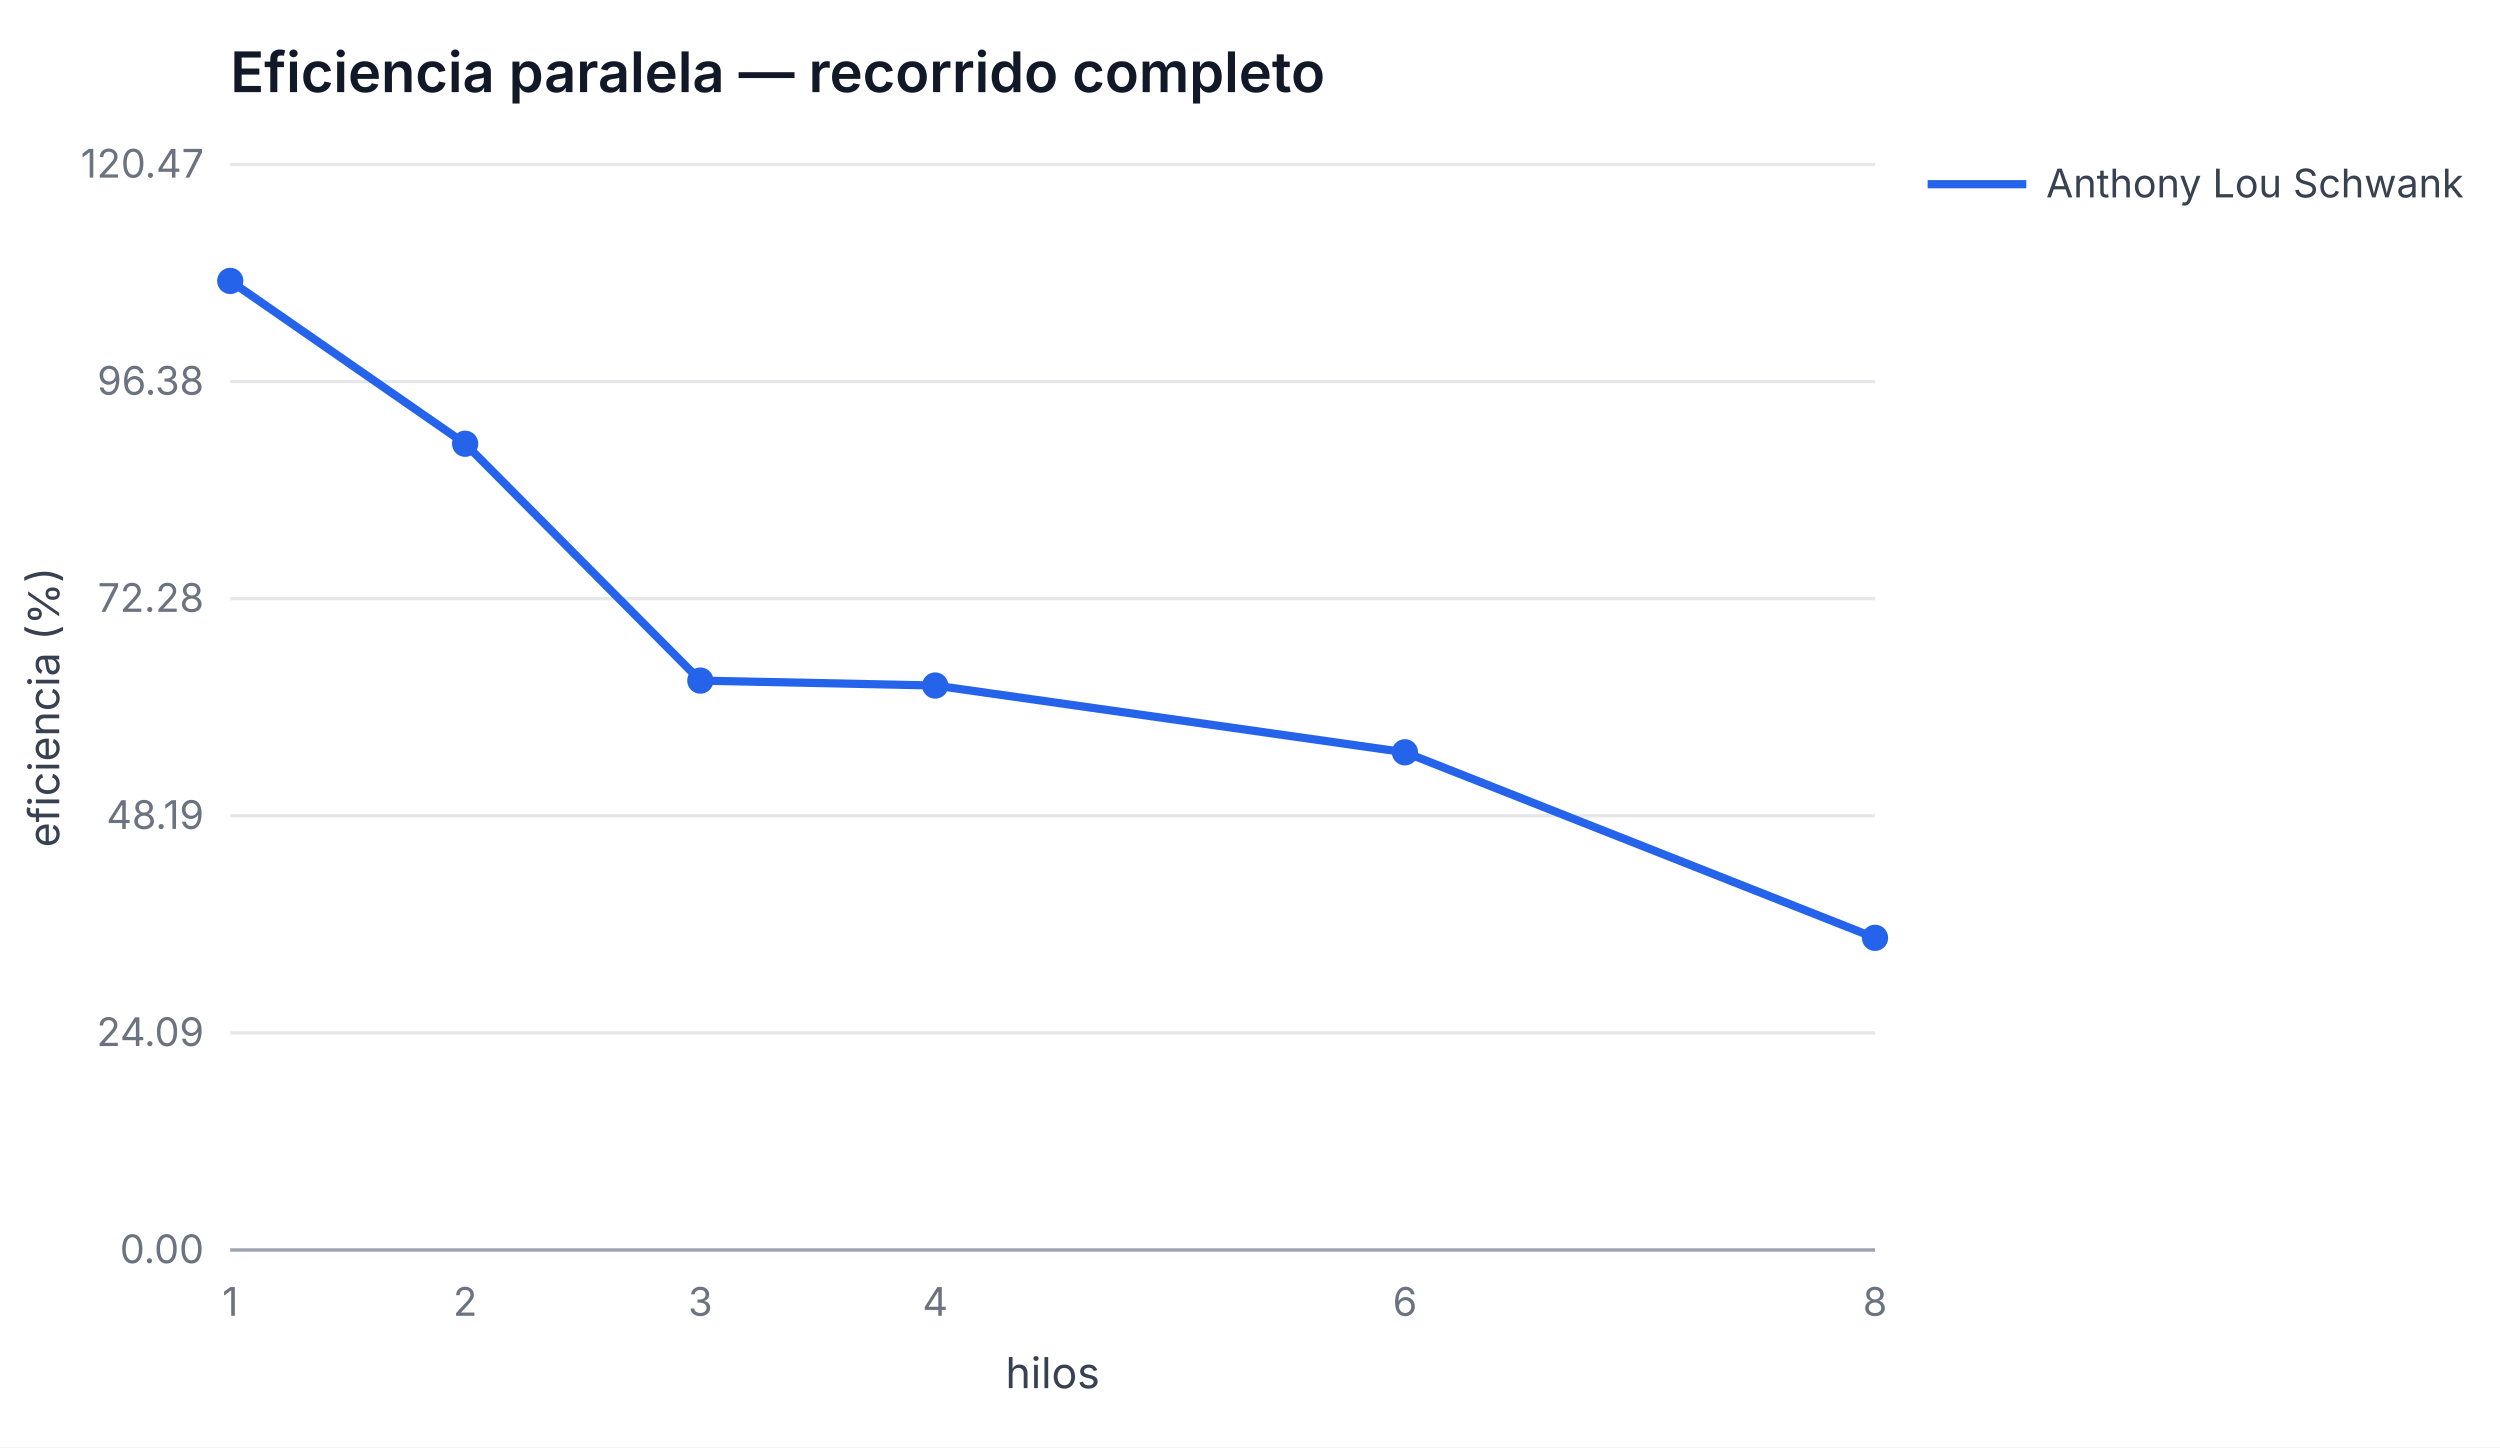
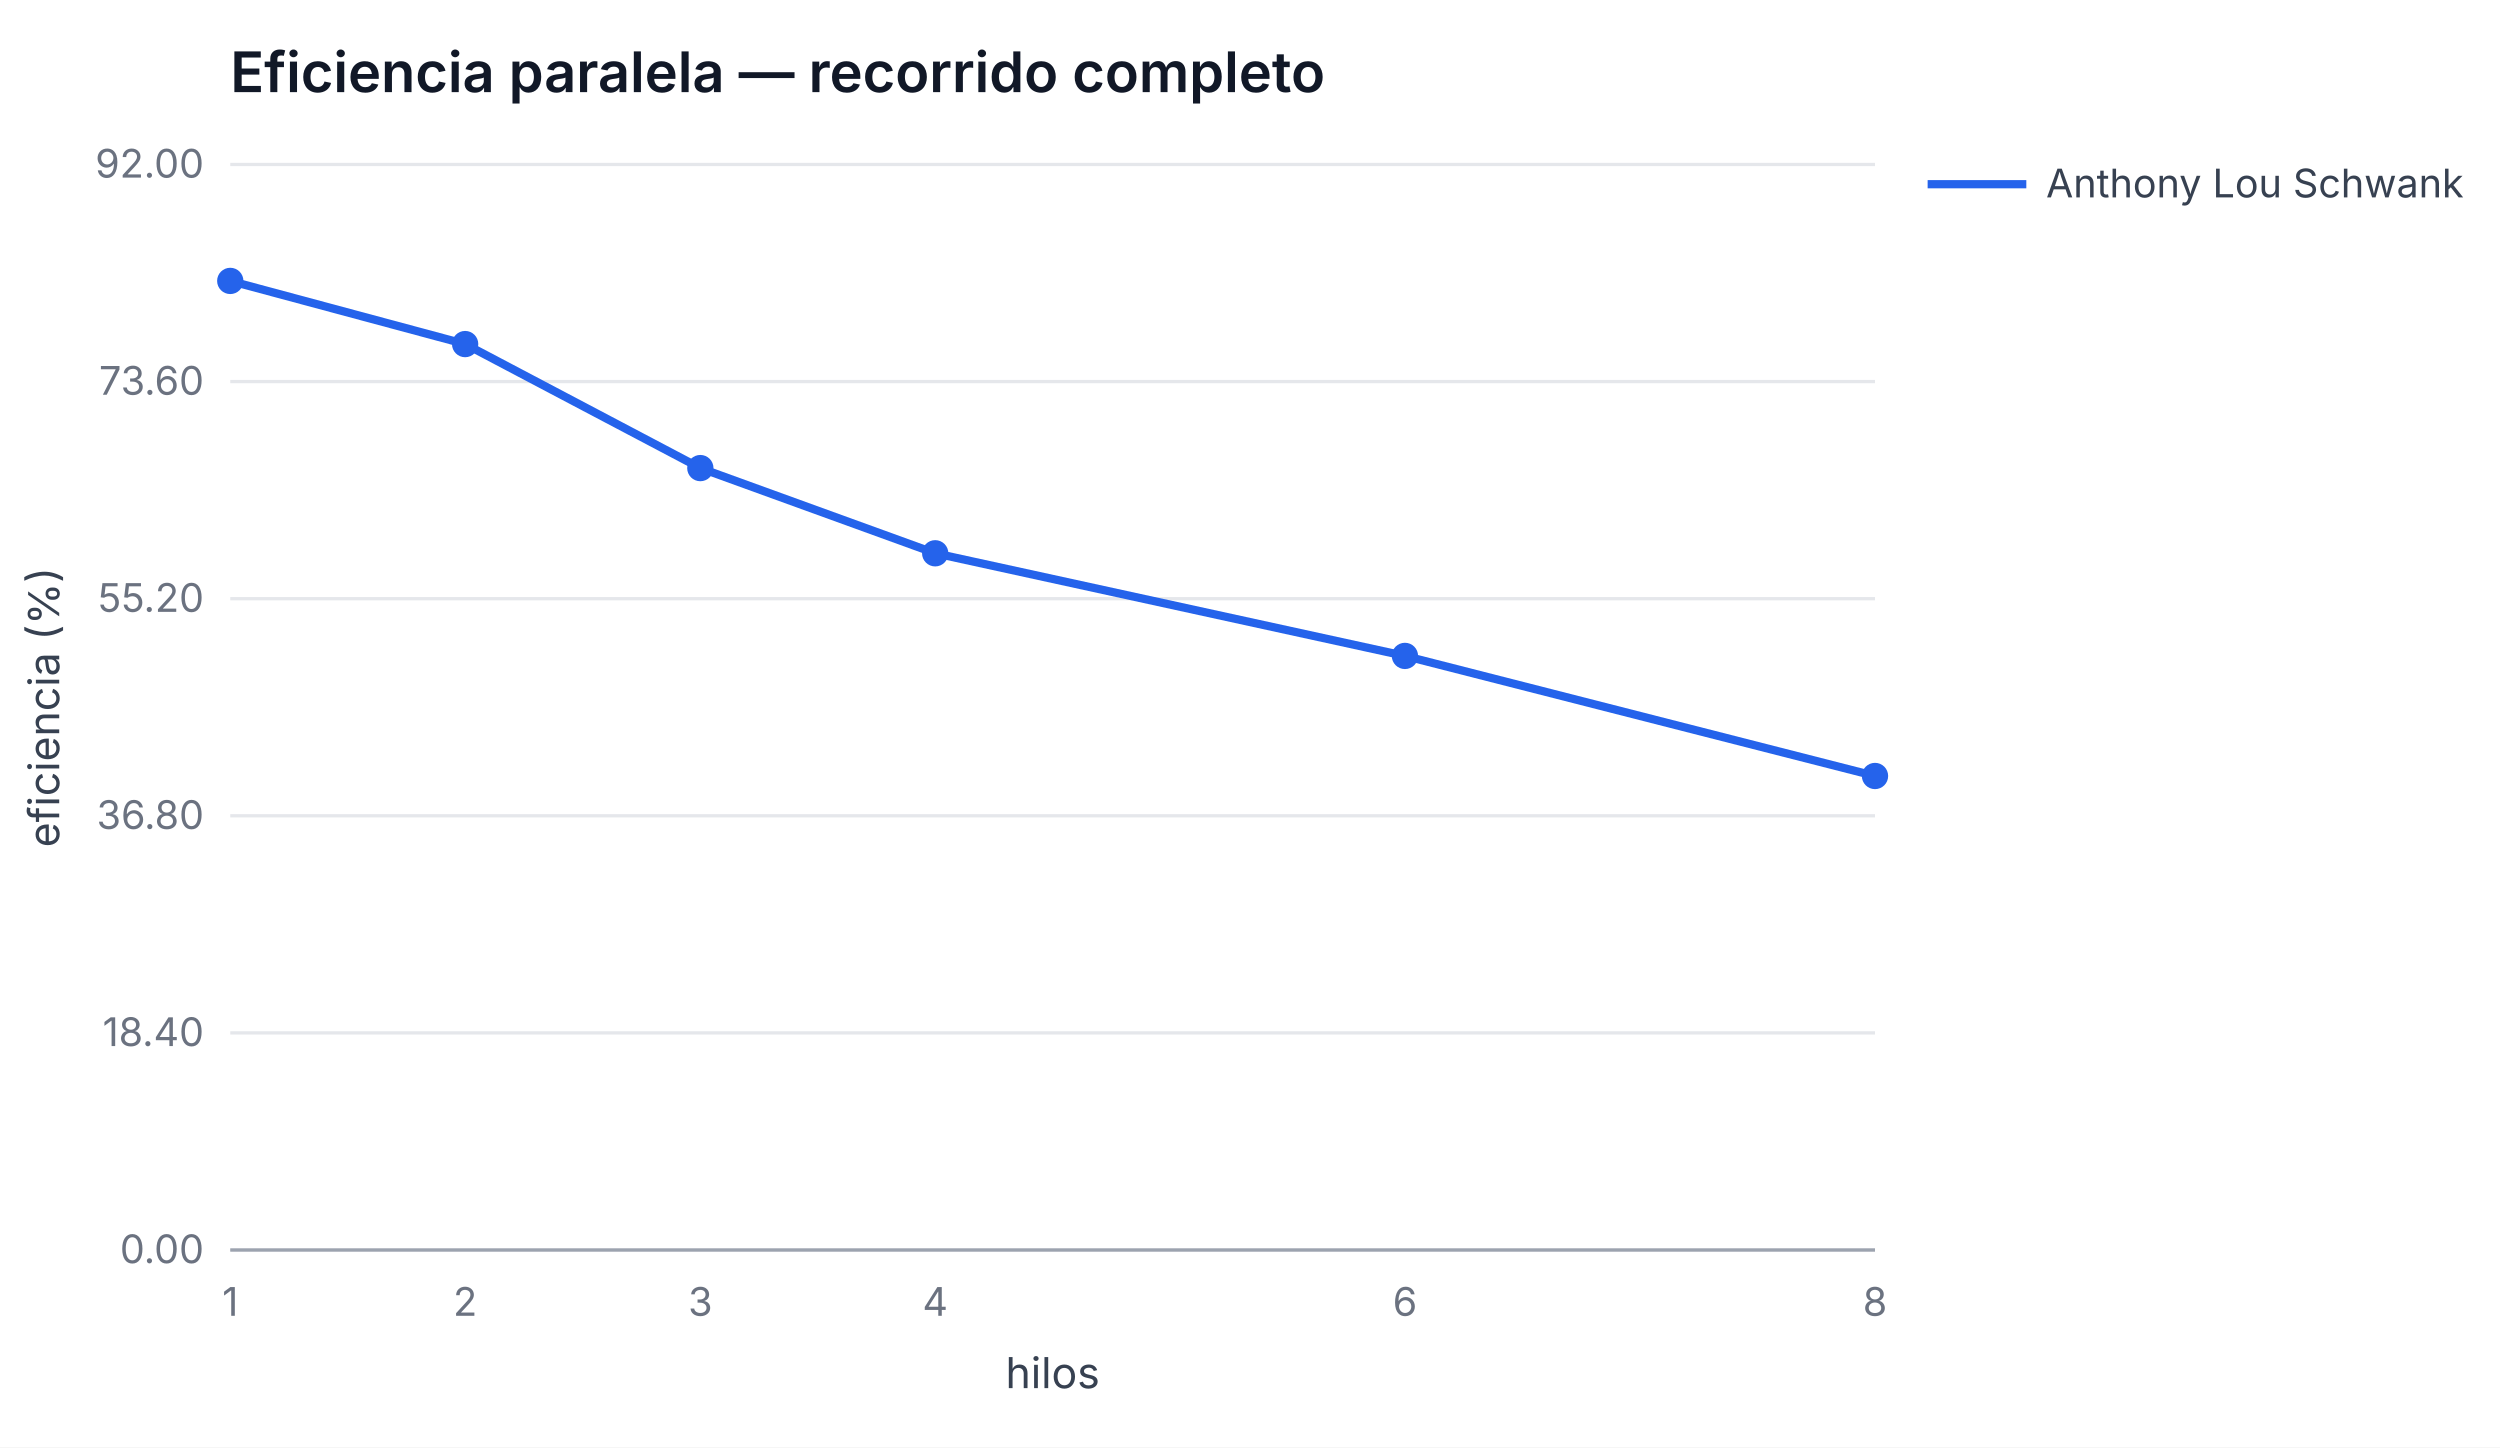
<svg xmlns="http://www.w3.org/2000/svg" width="760" height="440" viewBox="0 0 760 440" font-family="system-ui,-apple-system,Segoe UI,sans-serif">
  <rect width="760" height="440" fill="#ffffff" />
  <text x="70" y="28" font-size="17" font-weight="600" fill="#111827">Eficiencia paralela — recorrido completo</text>
  <line x1="70.0" y1="380.0" x2="570.0" y2="380.0" stroke="#e5e7eb" />
  <text x="62.0" y="384.0" font-size="12" fill="#6b7280" text-anchor="end">0.00</text>
  <line x1="70.0" y1="314.0" x2="570.0" y2="314.0" stroke="#e5e7eb" />
-   <text x="62.0" y="318.0" font-size="12" fill="#6b7280" text-anchor="end">24.09</text>
+   <text x="62.0" y="318.0" font-size="12" fill="#6b7280" text-anchor="end">18.40</text>
  <line x1="70.0" y1="248.0" x2="570.0" y2="248.0" stroke="#e5e7eb" />
-   <text x="62.0" y="252.0" font-size="12" fill="#6b7280" text-anchor="end">48.19</text>
+   <text x="62.0" y="252.0" font-size="12" fill="#6b7280" text-anchor="end">36.80</text>
  <line x1="70.0" y1="182.0" x2="570.0" y2="182.0" stroke="#e5e7eb" />
-   <text x="62.0" y="186.0" font-size="12" fill="#6b7280" text-anchor="end">72.28</text>
+   <text x="62.0" y="186.0" font-size="12" fill="#6b7280" text-anchor="end">55.20</text>
  <line x1="70.0" y1="116.0" x2="570.0" y2="116.0" stroke="#e5e7eb" />
-   <text x="62.0" y="120.0" font-size="12" fill="#6b7280" text-anchor="end">96.38</text>
+   <text x="62.0" y="120.0" font-size="12" fill="#6b7280" text-anchor="end">73.60</text>
  <line x1="70.0" y1="50.0" x2="570.0" y2="50.0" stroke="#e5e7eb" />
-   <text x="62.0" y="54.0" font-size="12" fill="#6b7280" text-anchor="end">120.47</text>
+   <text x="62.0" y="54.0" font-size="12" fill="#6b7280" text-anchor="end">92.00</text>
  <text x="70.0" y="400.0" font-size="12" fill="#6b7280" text-anchor="middle">1</text>
  <text x="141.4" y="400.0" font-size="12" fill="#6b7280" text-anchor="middle">2</text>
  <text x="212.9" y="400.0" font-size="12" fill="#6b7280" text-anchor="middle">3</text>
  <text x="284.3" y="400.0" font-size="12" fill="#6b7280" text-anchor="middle">4</text>
  <text x="427.1" y="400.0" font-size="12" fill="#6b7280" text-anchor="middle">6</text>
  <text x="570.0" y="400.0" font-size="12" fill="#6b7280" text-anchor="middle">8</text>
  <line x1="70" y1="380.0" x2="570" y2="380.0" stroke="#9ca3af" />
  <text x="320.0" y="422" font-size="13" fill="#374151" text-anchor="middle">hilos</text>
  <text x="18" y="215.0" font-size="13" fill="#374151" text-anchor="middle" transform="rotate(-90 18 215.0)">eficiencia (%)</text>
-   <path d="M70.0,85.4 L141.4,134.9 L212.9,206.9 L284.3,208.4 L427.1,228.7 L570.0,285.1" fill="none" stroke="#2563eb" stroke-width="2.5" />
+   <path d="M70.0,85.4 L141.4,104.6 L212.9,142.3 L284.3,168.2 L427.1,199.4 L570.0,235.9" fill="none" stroke="#2563eb" stroke-width="2.5" />
  <circle cx="70.0" cy="85.4" r="4" fill="#2563eb" />
-   <circle cx="141.4" cy="134.9" r="4" fill="#2563eb" />
-   <circle cx="212.9" cy="206.9" r="4" fill="#2563eb" />
-   <circle cx="284.3" cy="208.4" r="4" fill="#2563eb" />
-   <circle cx="427.1" cy="228.7" r="4" fill="#2563eb" />
-   <circle cx="570.0" cy="285.1" r="4" fill="#2563eb" />
+   <circle cx="141.4" cy="104.6" r="4" fill="#2563eb" />
+   <circle cx="212.9" cy="142.3" r="4" fill="#2563eb" />
+   <circle cx="284.3" cy="168.2" r="4" fill="#2563eb" />
+   <circle cx="427.1" cy="199.4" r="4" fill="#2563eb" />
+   <circle cx="570.0" cy="235.9" r="4" fill="#2563eb" />
  <line x1="586" y1="56.0" x2="616" y2="56.0" stroke="#2563eb" stroke-width="2.5" />
  <text x="622" y="60.0" font-size="12" fill="#374151">Anthony Lou Schwank</text>
</svg>
